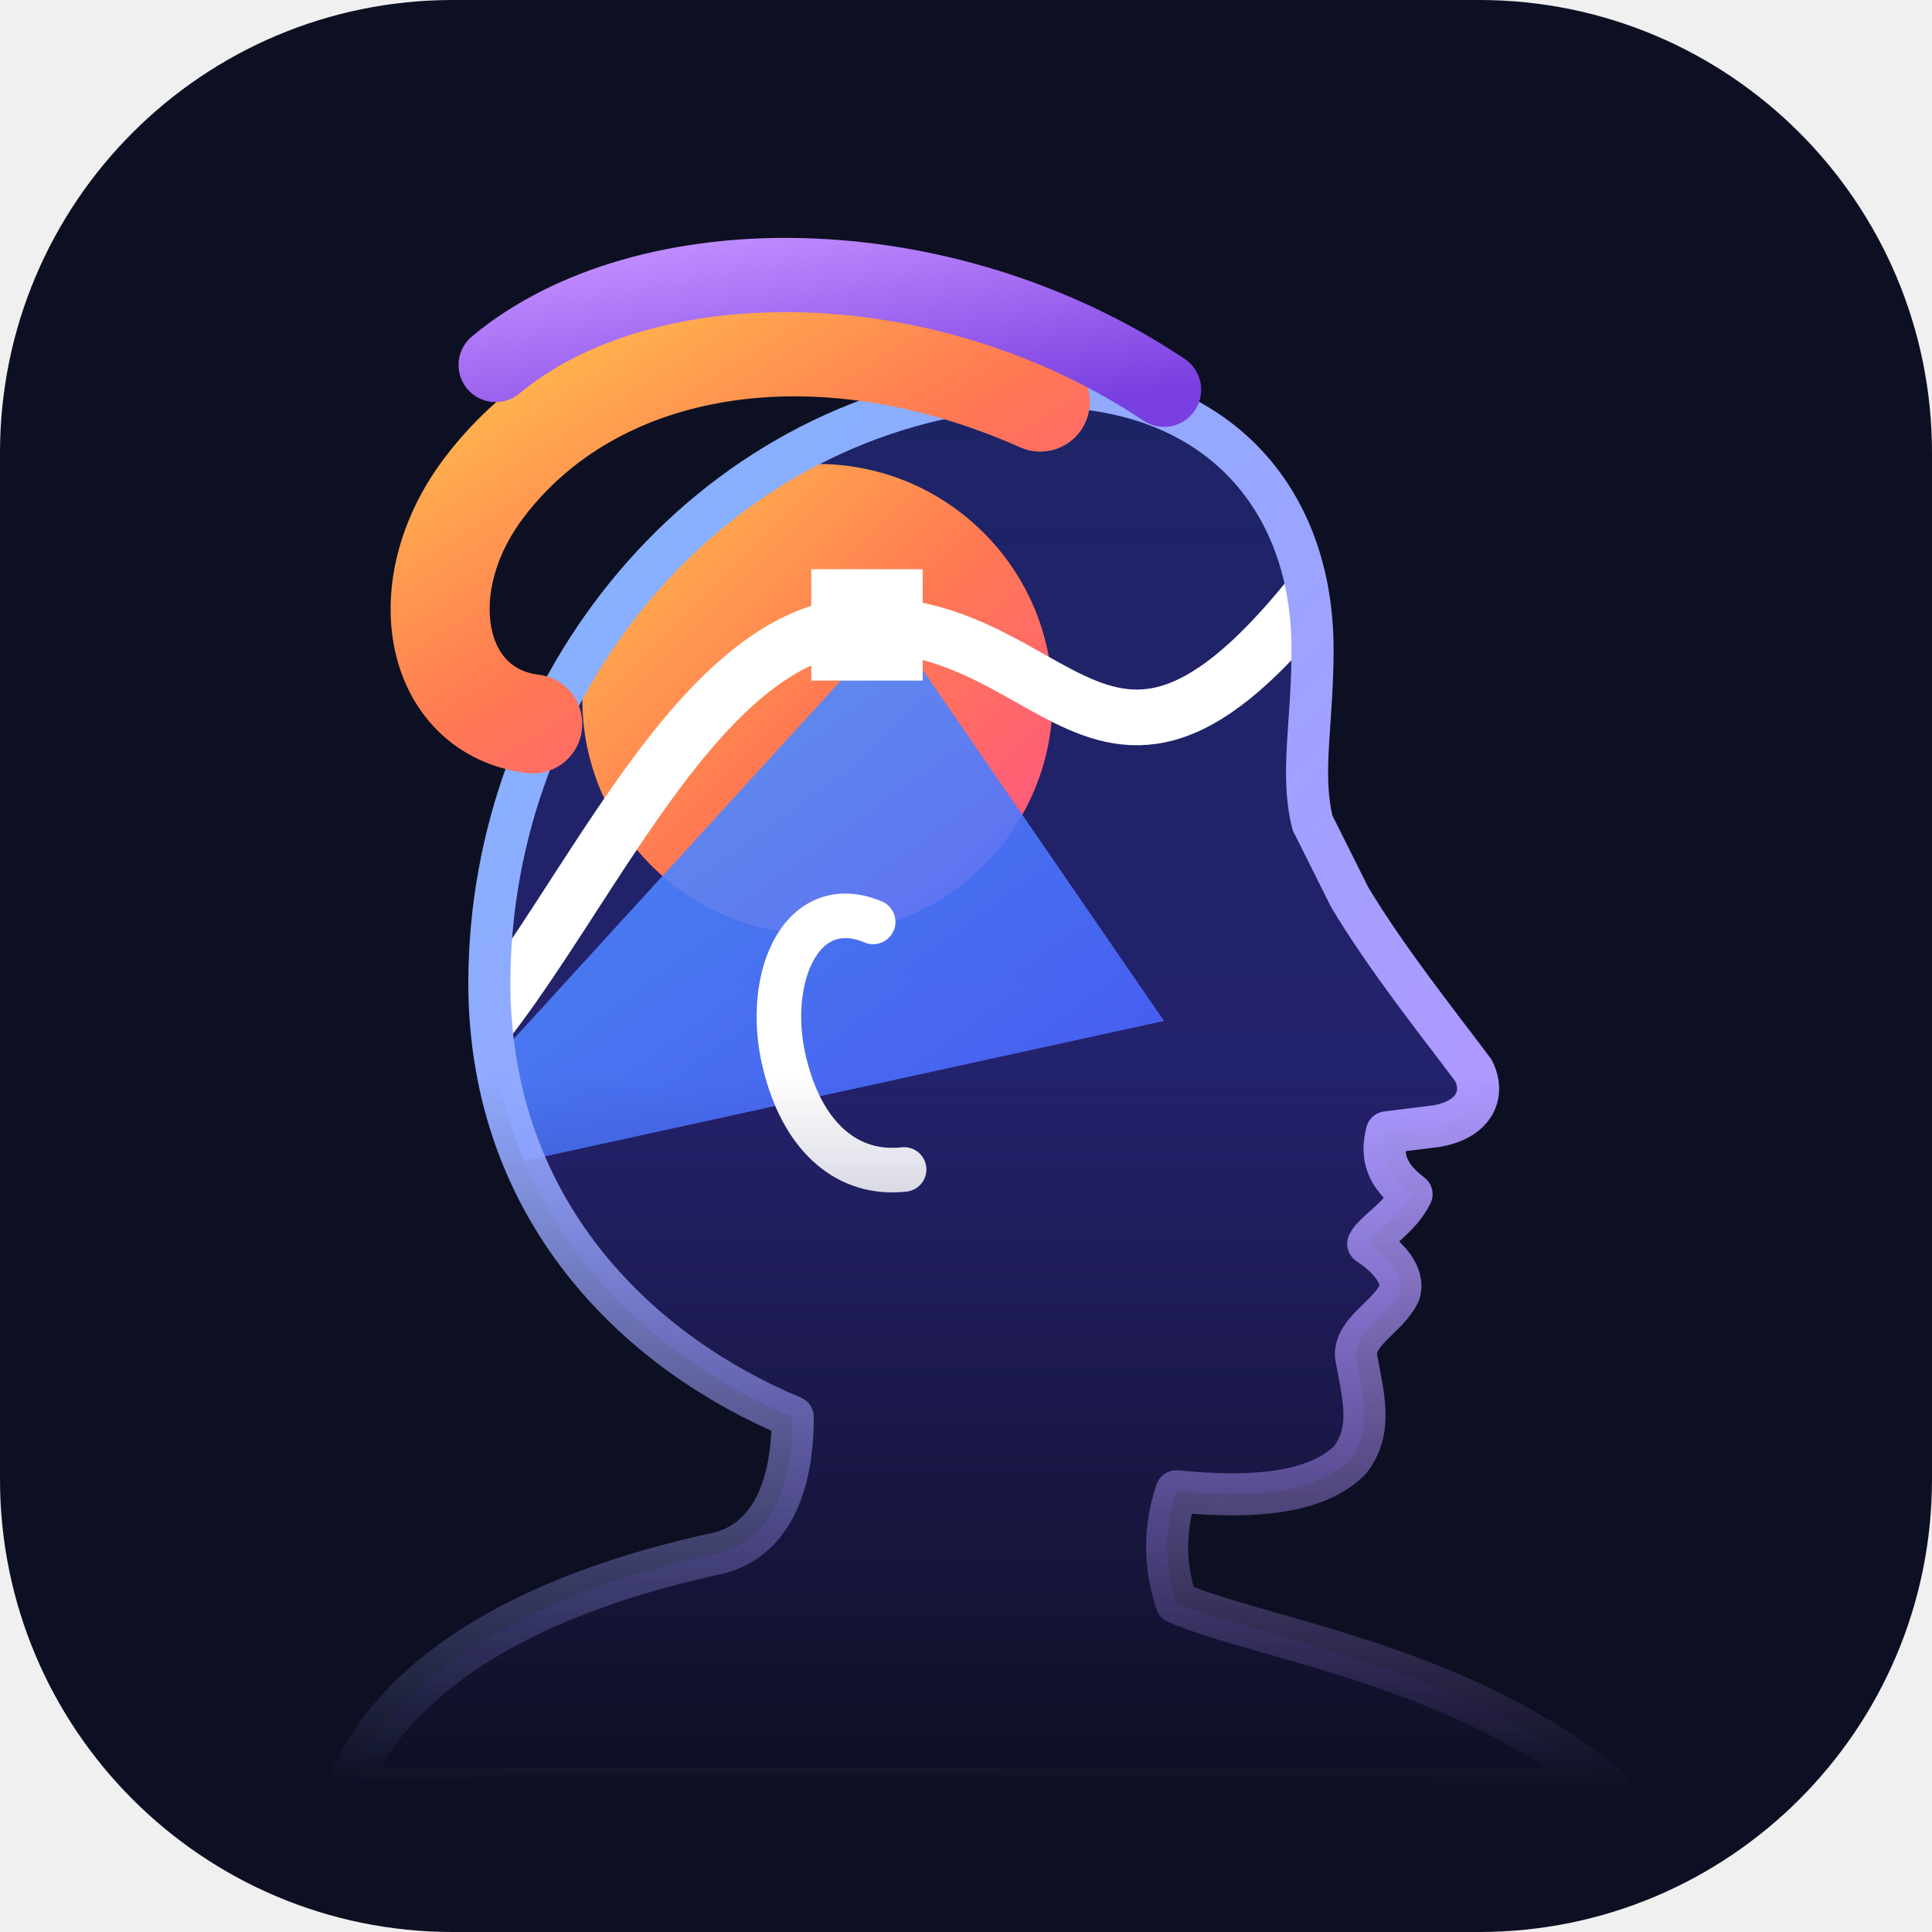
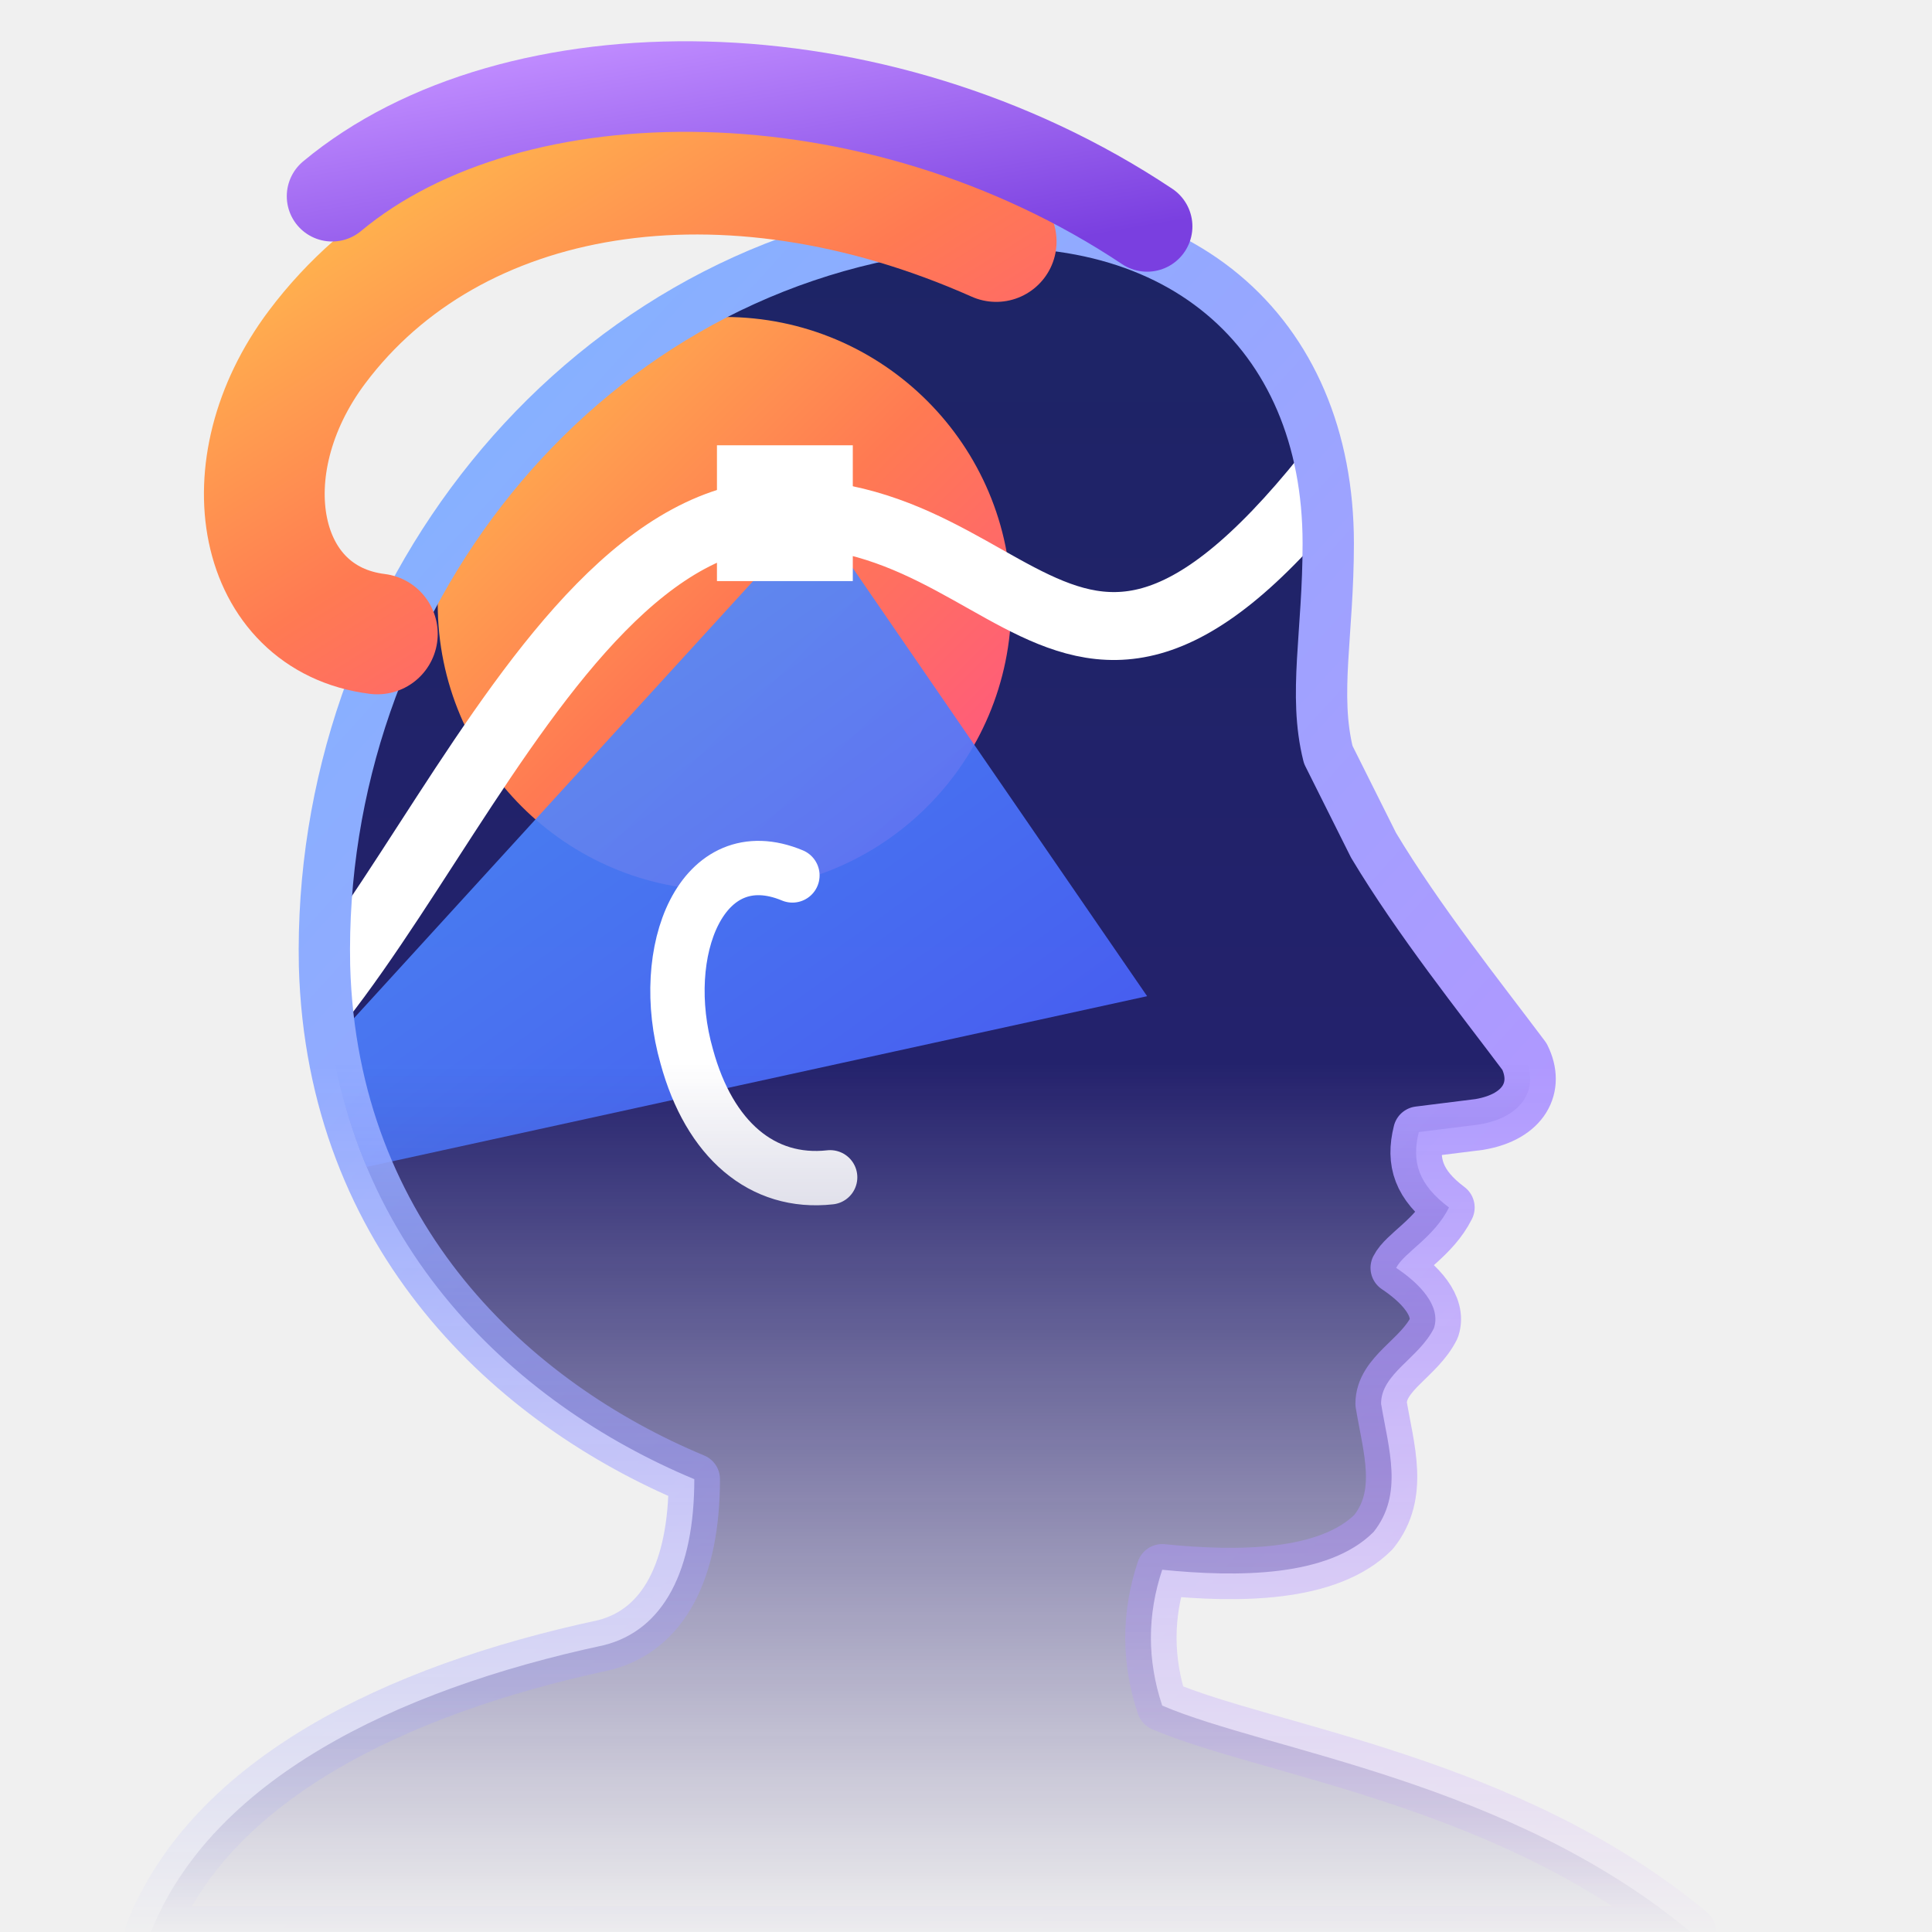
<svg xmlns="http://www.w3.org/2000/svg" viewBox="0 0 128 128">
  <defs>
    <linearGradient id="dark" x1="0" y1="0" x2="0" y2="1">
      <stop offset="0" stop-color="#1d2466" />
      <stop offset="1" stop-color="#2a1f72" />
    </linearGradient>
    <linearGradient id="cor" x1="0" y1="0" x2="1" y2="1">
      <stop offset="0" stop-color="#ffc24d" />
      <stop offset=".5" stop-color="#ff7a52" />
      <stop offset="1" stop-color="#ff4f8b" />
    </linearGradient>
    <linearGradient id="blu" x1="0" y1="0" x2="1" y2="1">
      <stop offset="0" stop-color="#4fa0ff" />
      <stop offset="1" stop-color="#4a5bff" />
    </linearGradient>
    <linearGradient id="vio" x1="0" y1="0" x2="1" y2="1">
      <stop offset="0" stop-color="#c08cff" />
      <stop offset="1" stop-color="#7a3fe0" />
    </linearGradient>
    <linearGradient id="pink" x1="0" y1="0" x2="1" y2="0">
      <stop offset="0" stop-color="#ff4f8b" />
      <stop offset="1" stop-color="#ff8a5c" />
    </linearGradient>
    <linearGradient id="rim" x1="0" y1="0" x2="1" y2="1">
      <stop offset="0" stop-color="#7ab8ff" />
      <stop offset="1" stop-color="#c58bff" />
    </linearGradient>
    <linearGradient id="fade" x1="0" y1="0" x2="0" y2="1">
      <stop offset=".55" stop-color="#fff" />
      <stop offset="1" stop-color="#fff" stop-opacity="0" />
    </linearGradient>
    <radialGradient id="shine" cx=".35" cy=".15" r=".75">
      <stop offset="0" stop-color="#fff" stop-opacity=".16" />
      <stop offset="1" stop-color="#fff" stop-opacity="0" />
    </radialGradient>
    <mask id="bottomfade" maskUnits="userSpaceOnUse" x="0" y="0" width="128" height="128">
      <rect width="128" height="128" fill="url(#fade)" />
    </mask>
    <clipPath id="hc">
      <path d="M10 128C14 118 26 112 40 109C44 108 46 104 46 98C34 93 22 82 21.5 64C21 40 38 18 62 15C78 13 88 22 88 36C88 42 87 46 88 50C89 52 90 54 91 56C94 61 98 66 101 70C102 72 101 74 98 74.5L94 75C93.5 77 94 78.5 96 80C95 82 93 83 92.5 84C94 85 95.5 86.5 95 88C94 90 91.5 91 91.5 93C92 96 93 99 91 101.5C88 104.5 82 104.5 77 104C76 107 76 110 77 113C84 116 100 118 112 128Z" />
    </clipPath>
  </defs>
-   <rect width="128" height="128" rx="30" fill="#0d1022" />
-   <g transform="translate(64 66) scale(.82) translate(-60 -64)">
-     <path d="M10 128C14 118 26 112 40 109C44 108 46 104 46 98C34 93 22 82 21.5 64C21 40 38 18 62 15C78 13 88 22 88 36C88 42 87 46 88 50C89 52 90 54 91 56C94 61 98 66 101 70C102 72 101 74 98 74.5L94 75C93.5 77 94 78.5 96 80C95 82 93 83 92.5 84C94 85 95.5 86.5 95 88C94 90 91.5 91 91.5 93C92 96 93 99 91 101.5C88 104.5 82 104.5 77 104C76 107 76 110 77 113C84 116 100 118 112 128Z" fill="url(#dark)" mask="url(#bottomfade)" />
-     <g mask="url(#bottomfade)">
-       <g clip-path="url(#hc)">
-         <circle cx="48" cy="40" r="19" fill="url(#cor)" />
-         <path d="M12 80L54 34L76 66Z" fill="url(#blu)" fill-opacity=".9" />
-         <path d="M10 74C24 74 34 34 52 34S72 58 96 20" fill="none" stroke="#fff" stroke-width="4.5" stroke-linecap="round" />
-         <rect x="47.5" y="29.5" width="9" height="9" fill="#fff" />
-       </g>
-       <path d="M52.5 58C46.5 55.5 43.5 63 45.5 70C47 75.5 50.5 78.5 55 78" fill="none" stroke="#fff" stroke-width="3.6" stroke-linecap="round" />
+   <path d="M10 128C14 118 26 112 40 109C44 108 46 104 46 98C34 93 22 82 21.5 64C21 40 38 18 62 15C78 13 88 22 88 36C88 42 87 46 88 50C89 52 90 54 91 56C94 61 98 66 101 70C102 72 101 74 98 74.5L94 75C93.5 77 94 78.5 96 80C95 82 93 83 92.5 84C94 85 95.5 86.5 95 88C94 90 91.5 91 91.5 93C92 96 93 99 91 101.5C88 104.5 82 104.5 77 104C76 107 76 110 77 113C84 116 100 118 112 128Z" fill="url(#dark)" mask="url(#bottomfade)" />
+   <g mask="url(#bottomfade)">
+     <g clip-path="url(#hc)">
+       <circle cx="48" cy="40" r="19" fill="url(#cor)" />
+       <path d="M12 80L54 34L76 66Z" fill="url(#blu)" fill-opacity=".9" />
+       <path d="M10 74C24 74 34 34 52 34S72 58 96 20" fill="none" stroke="#fff" stroke-width="4.5" stroke-linecap="round" />
+       <rect x="47.5" y="29.5" width="9" height="9" fill="#fff" />
    </g>
-     <path d="M10 128C14 118 26 112 40 109C44 108 46 104 46 98C34 93 22 82 21.5 64C21 40 38 18 62 15C78 13 88 22 88 36C88 42 87 46 88 50C89 52 90 54 91 56C94 61 98 66 101 70C102 72 101 74 98 74.5L94 75C93.5 77 94 78.5 96 80C95 82 93 83 92.5 84C94 85 95.5 86.5 95 88C94 90 91.5 91 91.5 93C92 96 93 99 91 101.5C88 104.5 82 104.5 77 104C76 107 76 110 77 113C84 116 100 118 112 128Z" fill="none" stroke="url(#rim)" stroke-width="3.4" stroke-linejoin="round" mask="url(#bottomfade)" />
-     <g fill="none" stroke-linecap="round">
-       <path d="M66 16C48 8 30 11 21 23C15 31 17 41 25 42" stroke="url(#cor)" stroke-width="8" />
-       <path d="M76 15C58 3 34 3 22 13" stroke="url(#vio)" stroke-width="6" />
-     </g>
+     <path d="M52.5 58C46.5 55.5 43.5 63 45.5 70C47 75.5 50.5 78.5 55 78" fill="none" stroke="#fff" stroke-width="3.6" stroke-linecap="round" />
+   </g>
+   <path d="M10 128C14 118 26 112 40 109C44 108 46 104 46 98C34 93 22 82 21.5 64C21 40 38 18 62 15C78 13 88 22 88 36C88 42 87 46 88 50C89 52 90 54 91 56C94 61 98 66 101 70C102 72 101 74 98 74.5L94 75C93.5 77 94 78.5 96 80C95 82 93 83 92.5 84C94 85 95.5 86.5 95 88C94 90 91.5 91 91.5 93C92 96 93 99 91 101.5C88 104.5 82 104.5 77 104C76 107 76 110 77 113C84 116 100 118 112 128Z" fill="none" stroke="url(#rim)" stroke-width="3.4" stroke-linejoin="round" mask="url(#bottomfade)" />
+   <g fill="none" stroke-linecap="round">
+     <path d="M66 16C48 8 30 11 21 23C15 31 17 41 25 42" stroke="url(#cor)" stroke-width="8" />
+     <path d="M76 15C58 3 34 3 22 13" stroke="url(#vio)" stroke-width="6" />
  </g>
</svg>
